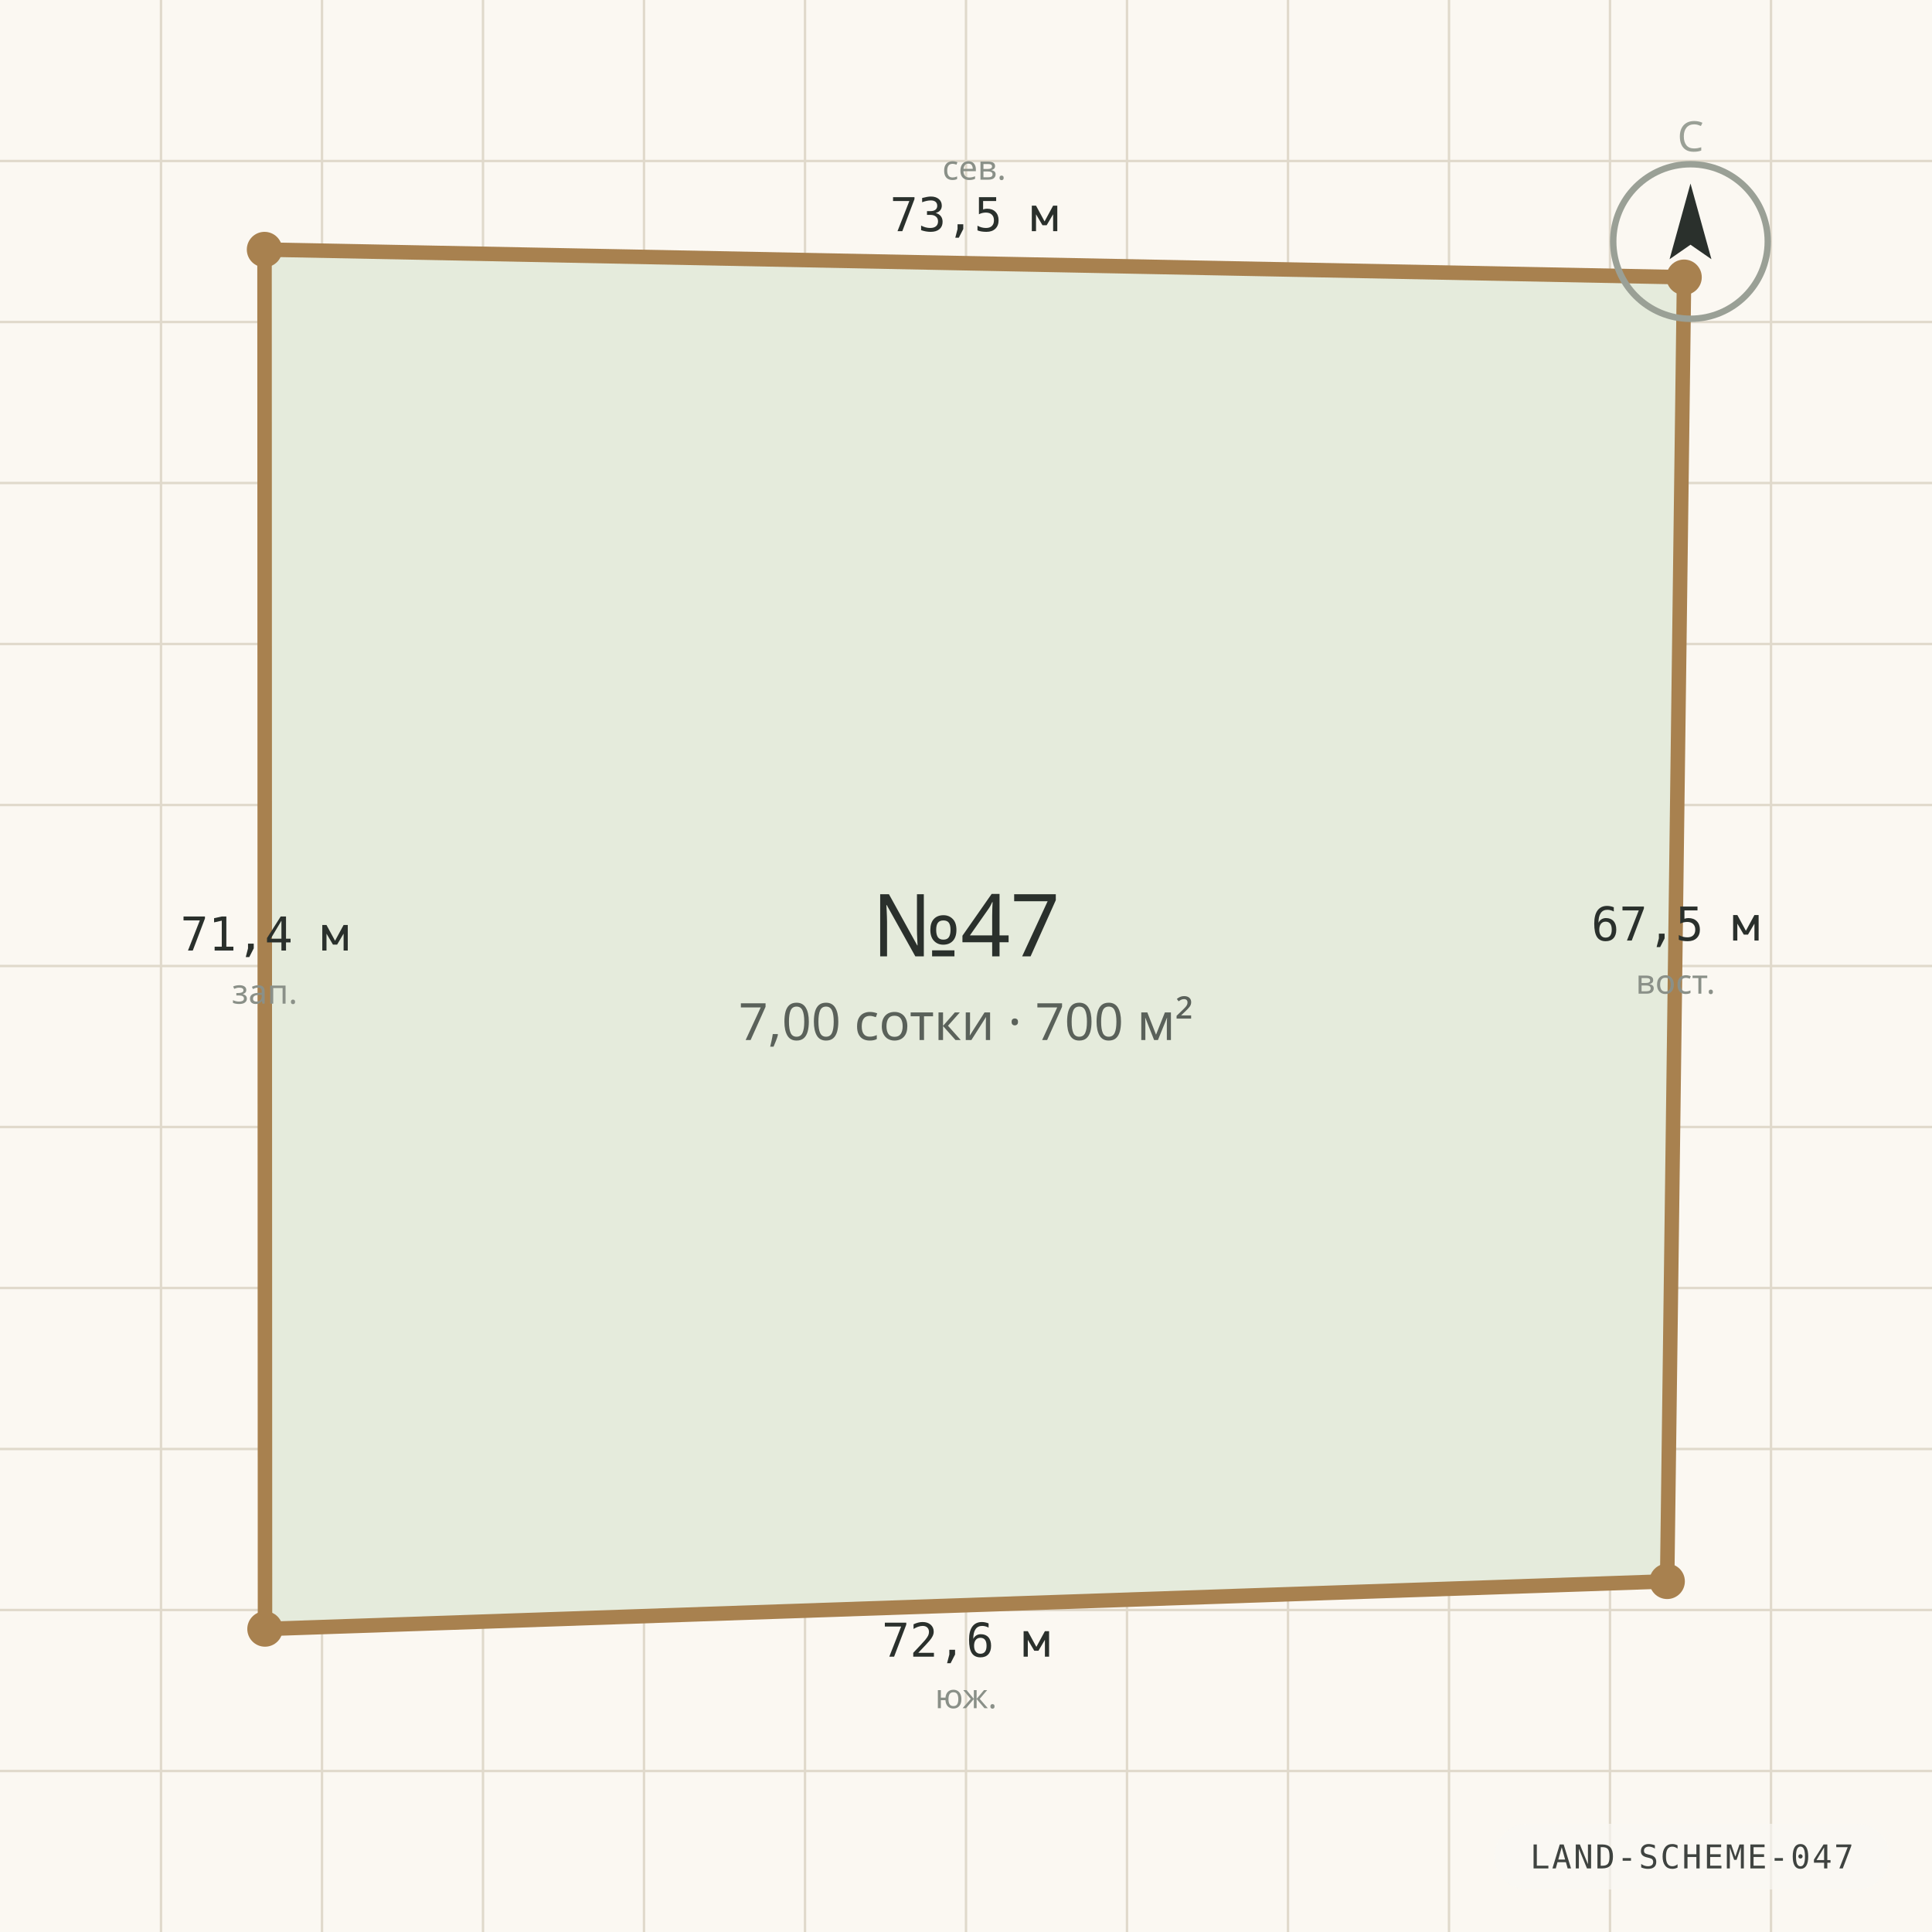
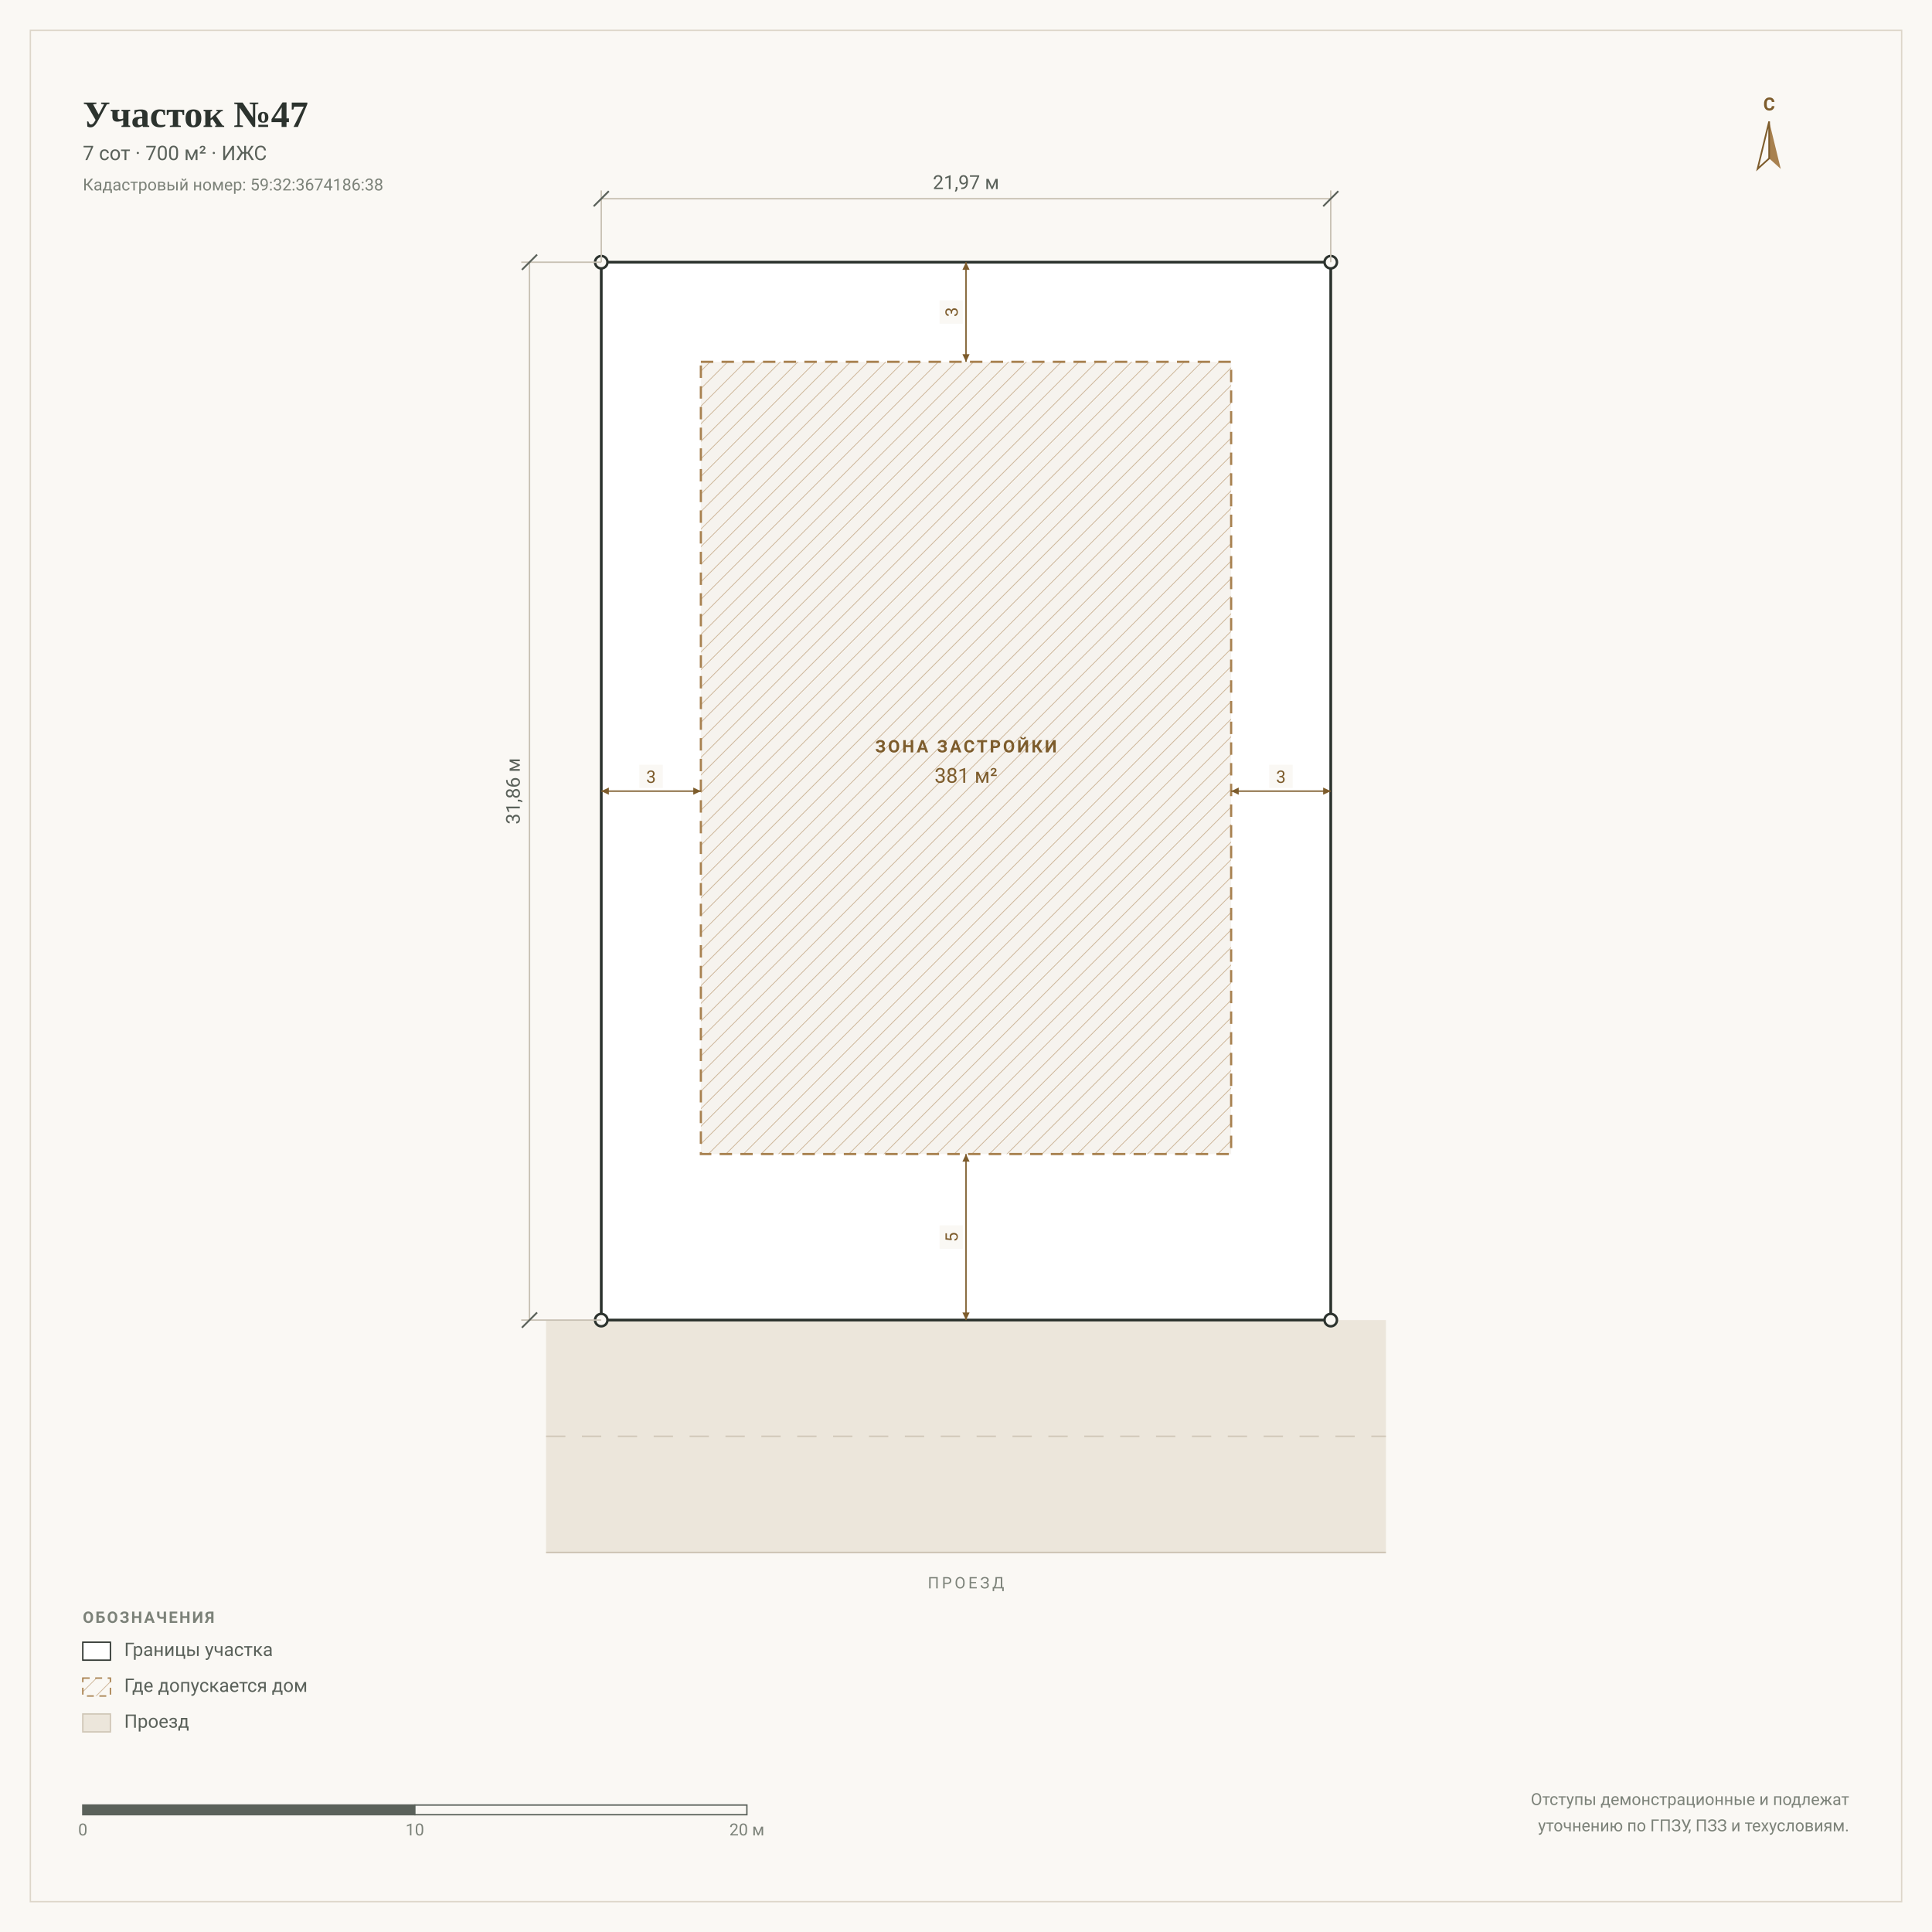
- <svg xmlns="http://www.w3.org/2000/svg" viewBox="0 0 1200 1200" width="1200" height="1200" role="img" aria-label="Схема границ участка №47" preserveAspectRatio="xMidYMid slice">
-   <rect width="1200" height="1200" fill="#FBF8F2" />
-   <g stroke="#E0D9CB" stroke-width="1.5">
-     <line x1="0" y1="100.0" x2="1200" y2="100.0" />
-     <line x1="100.0" y1="0" x2="100.0" y2="1200" />
-     <line x1="0" y1="200.0" x2="1200" y2="200.0" />
-     <line x1="200.0" y1="0" x2="200.0" y2="1200" />
-     <line x1="0" y1="300.0" x2="1200" y2="300.0" />
-     <line x1="300.0" y1="0" x2="300.0" y2="1200" />
-     <line x1="0" y1="400.0" x2="1200" y2="400.0" />
-     <line x1="400.0" y1="0" x2="400.0" y2="1200" />
-     <line x1="0" y1="500.0" x2="1200" y2="500.0" />
-     <line x1="500.0" y1="0" x2="500.0" y2="1200" />
-     <line x1="0" y1="600.0" x2="1200" y2="600.0" />
-     <line x1="600.0" y1="0" x2="600.0" y2="1200" />
-     <line x1="0" y1="700.0" x2="1200" y2="700.0" />
-     <line x1="700.0" y1="0" x2="700.0" y2="1200" />
-     <line x1="0" y1="800.0" x2="1200" y2="800.0" />
-     <line x1="800.0" y1="0" x2="800.0" y2="1200" />
-     <line x1="0" y1="900.0" x2="1200" y2="900.0" />
-     <line x1="900.0" y1="0" x2="900.0" y2="1200" />
-     <line x1="0" y1="1000.0" x2="1200" y2="1000.0" />
-     <line x1="1000.0" y1="0" x2="1000.0" y2="1200" />
-     <line x1="0" y1="1100.0" x2="1200" y2="1100.0" />
-     <line x1="1100.0" y1="0" x2="1100.0" y2="1200" />
+ <svg xmlns="http://www.w3.org/2000/svg" viewBox="0 0 1400 1400" width="1400" height="1400" role="img" aria-label="Схема участка №47: границы, отступы и зона застройки" font-family="'TT Commons Pro',-apple-system,BlinkMacSystemFont,'Segoe UI',Roboto,'Helvetica Neue',Arial,sans-serif">
+   <defs>
+     <pattern id="h-build" patternUnits="userSpaceOnUse" width="9" height="9" patternTransform="rotate(45)">
+       <line x1="0" y1="0" x2="0" y2="9" stroke="#a8814f" stroke-width="1.1" opacity=".5" />
+     </pattern>
+     <pattern id="h-sold" patternUnits="userSpaceOnUse" width="7" height="7" patternTransform="rotate(45)">
+       <line x1="0" y1="0" x2="0" y2="7" stroke="#7c8279" stroke-width="1" opacity=".45" />
+     </pattern>
+     <pattern id="h-forest" patternUnits="userSpaceOnUse" width="14" height="14">
+       <circle cx="4" cy="4" r="1.5" fill="#9fb188" opacity=".55" />
+       <circle cx="11" cy="10" r="1.1" fill="#9fb188" opacity=".4" />
+     </pattern>
+     <pattern id="h-water" patternUnits="userSpaceOnUse" width="26" height="12">
+       <path d="M0 6q6.5 -3 13 0t13 0" fill="none" stroke="#7d939b" stroke-width="1" opacity=".35" />
+     </pattern>
+   </defs>
+   <rect width="1400" height="1400" fill="#faf8f4" />
+   <rect x="395.693" y="956.575" width="608.614" height="168.425" fill="#ece6db" />
+   <line x1="395.693" y1="1125" x2="1004.307" y2="1125" stroke="#cfc6b6" stroke-width="1.2" />
+   <line x1="395.693" y1="1040.787" x2="1004.307" y2="1040.787" stroke="#cfc6b6" stroke-width="1" stroke-dasharray="14 12" />
+   <text x="700" y="1151" font-size="11.5" fill="#7c8279" text-anchor="middle" font-weight="400" letter-spacing="2">ПРОЕЗД</text>
+   <rect x="435.693" y="190" width="528.614" height="766.575" fill="#ffffff" stroke="#2c332e" stroke-width="2" />
+   <rect x="507.875" y="262.182" width="384.25" height="574.089" fill="#a8814f" opacity=".10" />
+   <rect x="507.875" y="262.182" width="384.25" height="574.089" fill="url(#h-build)" />
+   <rect x="507.875" y="262.182" width="384.25" height="574.089" fill="none" stroke="#a8814f" stroke-width="1.6" stroke-dasharray="9 6" />
+   <circle cx="435.693" cy="190" r="4.5" fill="#faf8f4" stroke="#2c332e" stroke-width="1.8" />
+   <circle cx="964.307" cy="190" r="4.5" fill="#faf8f4" stroke="#2c332e" stroke-width="1.8" />
+   <circle cx="435.693" cy="956.575" r="4.5" fill="#faf8f4" stroke="#2c332e" stroke-width="1.8" />
+   <circle cx="964.307" cy="956.575" r="4.5" fill="#faf8f4" stroke="#2c332e" stroke-width="1.8" />
+   <line x1="435.693" y1="190" x2="435.693" y2="138" stroke="#c6bfb1" stroke-width="1" />
+   <line x1="964.307" y1="190" x2="964.307" y2="138" stroke="#c6bfb1" stroke-width="1" />
+   <line x1="435.693" y1="144" x2="964.307" y2="144" stroke="#c6bfb1" stroke-width="1" />
+   <line x1="430.193" y1="149.5" x2="441.193" y2="138.5" stroke="#5a615a" stroke-width="1.3" />
+   <line x1="958.807" y1="149.5" x2="969.807" y2="138.5" stroke="#5a615a" stroke-width="1.3" />
+   <rect x="667.56" y="122.258" width="64.88" height="18.9" fill="#faf8f4" />
+   <text x="700" y="137" font-size="14" fill="#5a615a" text-anchor="middle" font-weight="400">21,97 м</text>
+   <line x1="435.693" y1="190" x2="377.693" y2="190" stroke="#c6bfb1" stroke-width="1" />
+   <line x1="435.693" y1="956.575" x2="377.693" y2="956.575" stroke="#c6bfb1" stroke-width="1" />
+   <line x1="383.693" y1="190" x2="383.693" y2="956.575" stroke="#c6bfb1" stroke-width="1" />
+   <line x1="378.193" y1="195.5" x2="389.193" y2="184.5" stroke="#5a615a" stroke-width="1.3" />
+   <line x1="378.193" y1="962.075" x2="389.193" y2="951.075" stroke="#5a615a" stroke-width="1.3" />
+   <g transform="translate(383.6929,573.2874) rotate(-90)">
+     <rect x="-32.44" y="-21.742" width="64.88" height="18.9" fill="#faf8f4" />
+     <text x="0" y="-7" font-size="14" fill="#5a615a" text-anchor="middle" font-weight="400">31,86 м</text>
  </g>
-   <polygon points="164.3,155.0 1046.0,172.2 1035.5,982.2 164.6,1011.8" fill="#E5EBDC" stroke="#A8814F" stroke-width="9" stroke-linejoin="round" />
-   <circle cx="164.3" cy="155.0" r="11" fill="#A8814F" />
-   <text x="605.1" y="143.6" text-anchor="middle" font-family="ui-monospace, Consolas, monospace" font-size="29" fill="#2A302C">73,5 м</text>
-   <text x="605.1" y="111.6" text-anchor="middle" font-family="'Segoe UI', system-ui, sans-serif" font-size="21" fill="#8A9088">сев.</text>
-   <circle cx="1046.0" cy="172.2" r="11" fill="#A8814F" />
-   <text x="1040.7" y="584.2" text-anchor="middle" font-family="ui-monospace, Consolas, monospace" font-size="29" fill="#2A302C">67,5 м</text>
-   <text x="1040.7" y="617.2" text-anchor="middle" font-family="'Segoe UI', system-ui, sans-serif" font-size="21" fill="#8A9088">вост.</text>
-   <circle cx="1035.5" cy="982.2" r="11" fill="#A8814F" />
-   <text x="600.0" y="1029.0" text-anchor="middle" font-family="ui-monospace, Consolas, monospace" font-size="29" fill="#2A302C">72,6 м</text>
-   <text x="600.0" y="1061.0" text-anchor="middle" font-family="'Segoe UI', system-ui, sans-serif" font-size="21" fill="#8A9088">юж.</text>
-   <circle cx="164.6" cy="1011.8" r="11" fill="#A8814F" />
-   <text x="164.4" y="590.4" text-anchor="middle" font-family="ui-monospace, Consolas, monospace" font-size="29" fill="#2A302C">71,4 м</text>
-   <text x="164.4" y="623.4" text-anchor="middle" font-family="'Segoe UI', system-ui, sans-serif" font-size="21" fill="#8A9088">зап.</text>
-   <text x="600" y="594" text-anchor="middle" font-family="'Segoe UI', system-ui, sans-serif" font-size="54" fill="#2A302C">№47</text>
-   <text x="600" y="646" text-anchor="middle" font-family="'Segoe UI', system-ui, sans-serif" font-size="32" fill="#5A615A">7,00 сотки · 700 м²</text>
-   <g transform="translate(1050 150)">
-     <circle r="48" fill="none" stroke="#9AA096" stroke-width="4" />
-     <path d="M 0 -36 L 13 11 L 0 2 L -13 11 Z" fill="#2A302C" />
-     <text y="-56" text-anchor="middle" font-family="'Segoe UI', system-ui, sans-serif" font-size="26" fill="#9AA096">С</text>
+   <line x1="435.693" y1="573.287" x2="507.875" y2="573.287" stroke="#7d5c2c" stroke-width="1" />
+   <path d="M435.693 573.287 l5.5 -2.6 l0 5.2 Z" fill="#7d5c2c" />
+   <path d="M507.875 573.287 l-5.5 -2.6 l0 5.2 Z" fill="#7d5c2c" />
+   <rect x="463.284" y="554.125" width="17" height="16.875" fill="#faf8f4" />
+   <text x="471.784" y="567.287" font-size="12.5" fill="#7d5c2c" text-anchor="middle" font-weight="400">3</text>
+   <line x1="892.125" y1="573.287" x2="964.307" y2="573.287" stroke="#7d5c2c" stroke-width="1" />
+   <path d="M892.125 573.287 l5.5 -2.6 l0 5.2 Z" fill="#7d5c2c" />
+   <path d="M964.307 573.287 l-5.5 -2.6 l0 5.2 Z" fill="#7d5c2c" />
+   <rect x="919.716" y="554.125" width="17" height="16.875" fill="#faf8f4" />
+   <text x="928.216" y="567.287" font-size="12.5" fill="#7d5c2c" text-anchor="middle" font-weight="400">3</text>
+   <line x1="700" y1="190" x2="700" y2="262.182" stroke="#7d5c2c" stroke-width="1" />
+   <path d="M700 190 l-2.6 5.5 l5.2 0 Z" fill="#7d5c2c" />
+   <path d="M700 262.182 l-2.6 -5.5 l5.2 0 Z" fill="#7d5c2c" />
+   <g transform="translate(700,226.0911) rotate(-90)">
+     <rect x="-8.5" y="-19.163" width="17" height="16.875" fill="#faf8f4" />
+     <text x="0" y="-6" font-size="12.5" fill="#7d5c2c" text-anchor="middle" font-weight="400">3</text>
  </g>
-   <g font-family="ui-monospace, 'Cascadia Mono', Consolas, monospace" opacity="0.9">
-     <rect x="928.2" y="1132.8" width="245.4" height="40.8" rx="20.4" fill="rgba(250,248,244,0.72)" />
-     <text x="1050.9" y="1160.5" text-anchor="middle" fill="#2A302C" font-size="20.4" letter-spacing="1.2">LAND-SCHEME-047</text>
+   <line x1="700" y1="836.271" x2="700" y2="956.575" stroke="#7d5c2c" stroke-width="1" />
+   <path d="M700 836.271 l-2.6 5.5 l5.2 0 Z" fill="#7d5c2c" />
+   <path d="M700 956.575 l-2.6 -5.5 l5.2 0 Z" fill="#7d5c2c" />
+   <g transform="translate(700,896.4231) rotate(-90)">
+     <rect x="-8.5" y="-19.163" width="17" height="16.875" fill="#faf8f4" />
+     <text x="0" y="-6" font-size="12.5" fill="#7d5c2c" text-anchor="middle" font-weight="400">5</text>
  </g>
+   <text x="700" y="545.227" font-size="12.5" fill="#7d5c2c" text-anchor="middle" font-weight="700" letter-spacing="1.6">ЗОНА ЗАСТРОЙКИ</text>
+   <text x="700" y="567.227" font-size="15" fill="#7d5c2c" text-anchor="middle" font-weight="400">381 м²</text>
+   <rect x="22" y="22" width="1356" height="1356" fill="none" stroke="#ddd6c9" stroke-width="1" />
+   <text x="60" y="92" font-size="27" fill="#2c332e" text-anchor="start" font-weight="600" font-family="'TT Ramillas','Playfair Display',Georgia,'Times New Roman',serif">Участок №47</text>
+   <text x="60" y="116" font-size="14.5" fill="#5a615a" text-anchor="start" font-weight="400">7 сот · 700 м² · ИЖС</text>
+   <text x="60" y="138" font-size="12" fill="#7c8279" text-anchor="start" font-weight="400">Кадастровый номер: 59:32:3674186:38</text>
+   <g transform="translate(1282,108)">
+     <path d="M0 -20 L8.4 14.4 L0 6.8 Z" fill="#a8814f" />
+     <path d="M0 -20 L-8.4 14.4 L0 6.8 Z" fill="none" stroke="#7d5c2c" stroke-width="1.2" />
+     <text x="0" y="-28" font-size="13" fill="#7d5c2c" text-anchor="middle" font-weight="700" letter-spacing="0.5">С</text>
+   </g>
+   <text x="60" y="1176" font-size="11.5" fill="#7c8279" text-anchor="start" font-weight="600" letter-spacing="1.2">ОБОЗНАЧЕНИЯ</text>
+   <rect x="60" y="1190" width="20" height="13" fill="#ffffff" stroke="#2c332e" stroke-width="1" />
+   <text x="90" y="1200" font-size="13.5" fill="#5a615a" text-anchor="start" font-weight="400">Границы участка</text>
+   <rect x="60" y="1216" width="20" height="13" fill="none" stroke="#a8814f" stroke-width="1" stroke-dasharray="5 4" />
+   <rect x="60" y="1216" width="20" height="13" fill="url(#h-build)" />
+   <text x="90" y="1226" font-size="13.5" fill="#5a615a" text-anchor="start" font-weight="400">Где допускается дом</text>
+   <rect x="60" y="1242" width="20" height="13" fill="#ece6db" stroke="#cfc6b6" stroke-width="1" />
+   <text x="90" y="1252" font-size="13.5" fill="#5a615a" text-anchor="start" font-weight="400">Проезд</text>
+   <rect x="60" y="1308" width="240.607" height="7" fill="#5a615a" stroke="#5a615a" stroke-width="1" />
+   <rect x="300.607" y="1308" width="240.607" height="7" fill="#faf8f4" stroke="#5a615a" stroke-width="1" />
+   <text x="60" y="1330" font-size="12" fill="#7c8279" text-anchor="middle" font-weight="400">0</text>
+   <text x="300.607" y="1330" font-size="12" fill="#7c8279" text-anchor="middle" font-weight="400">10</text>
+   <text x="541.215" y="1330" font-size="12" fill="#7c8279" text-anchor="middle" font-weight="400">20 м</text>
+   <text x="1340" y="1308" font-size="12" fill="#7c8279" text-anchor="end" font-weight="400">Отступы демонстрационные и подлежат</text>
+   <text x="1340" y="1327" font-size="12" fill="#7c8279" text-anchor="end" font-weight="400">уточнению по ГПЗУ, ПЗЗ и техусловиям.</text>
</svg>
